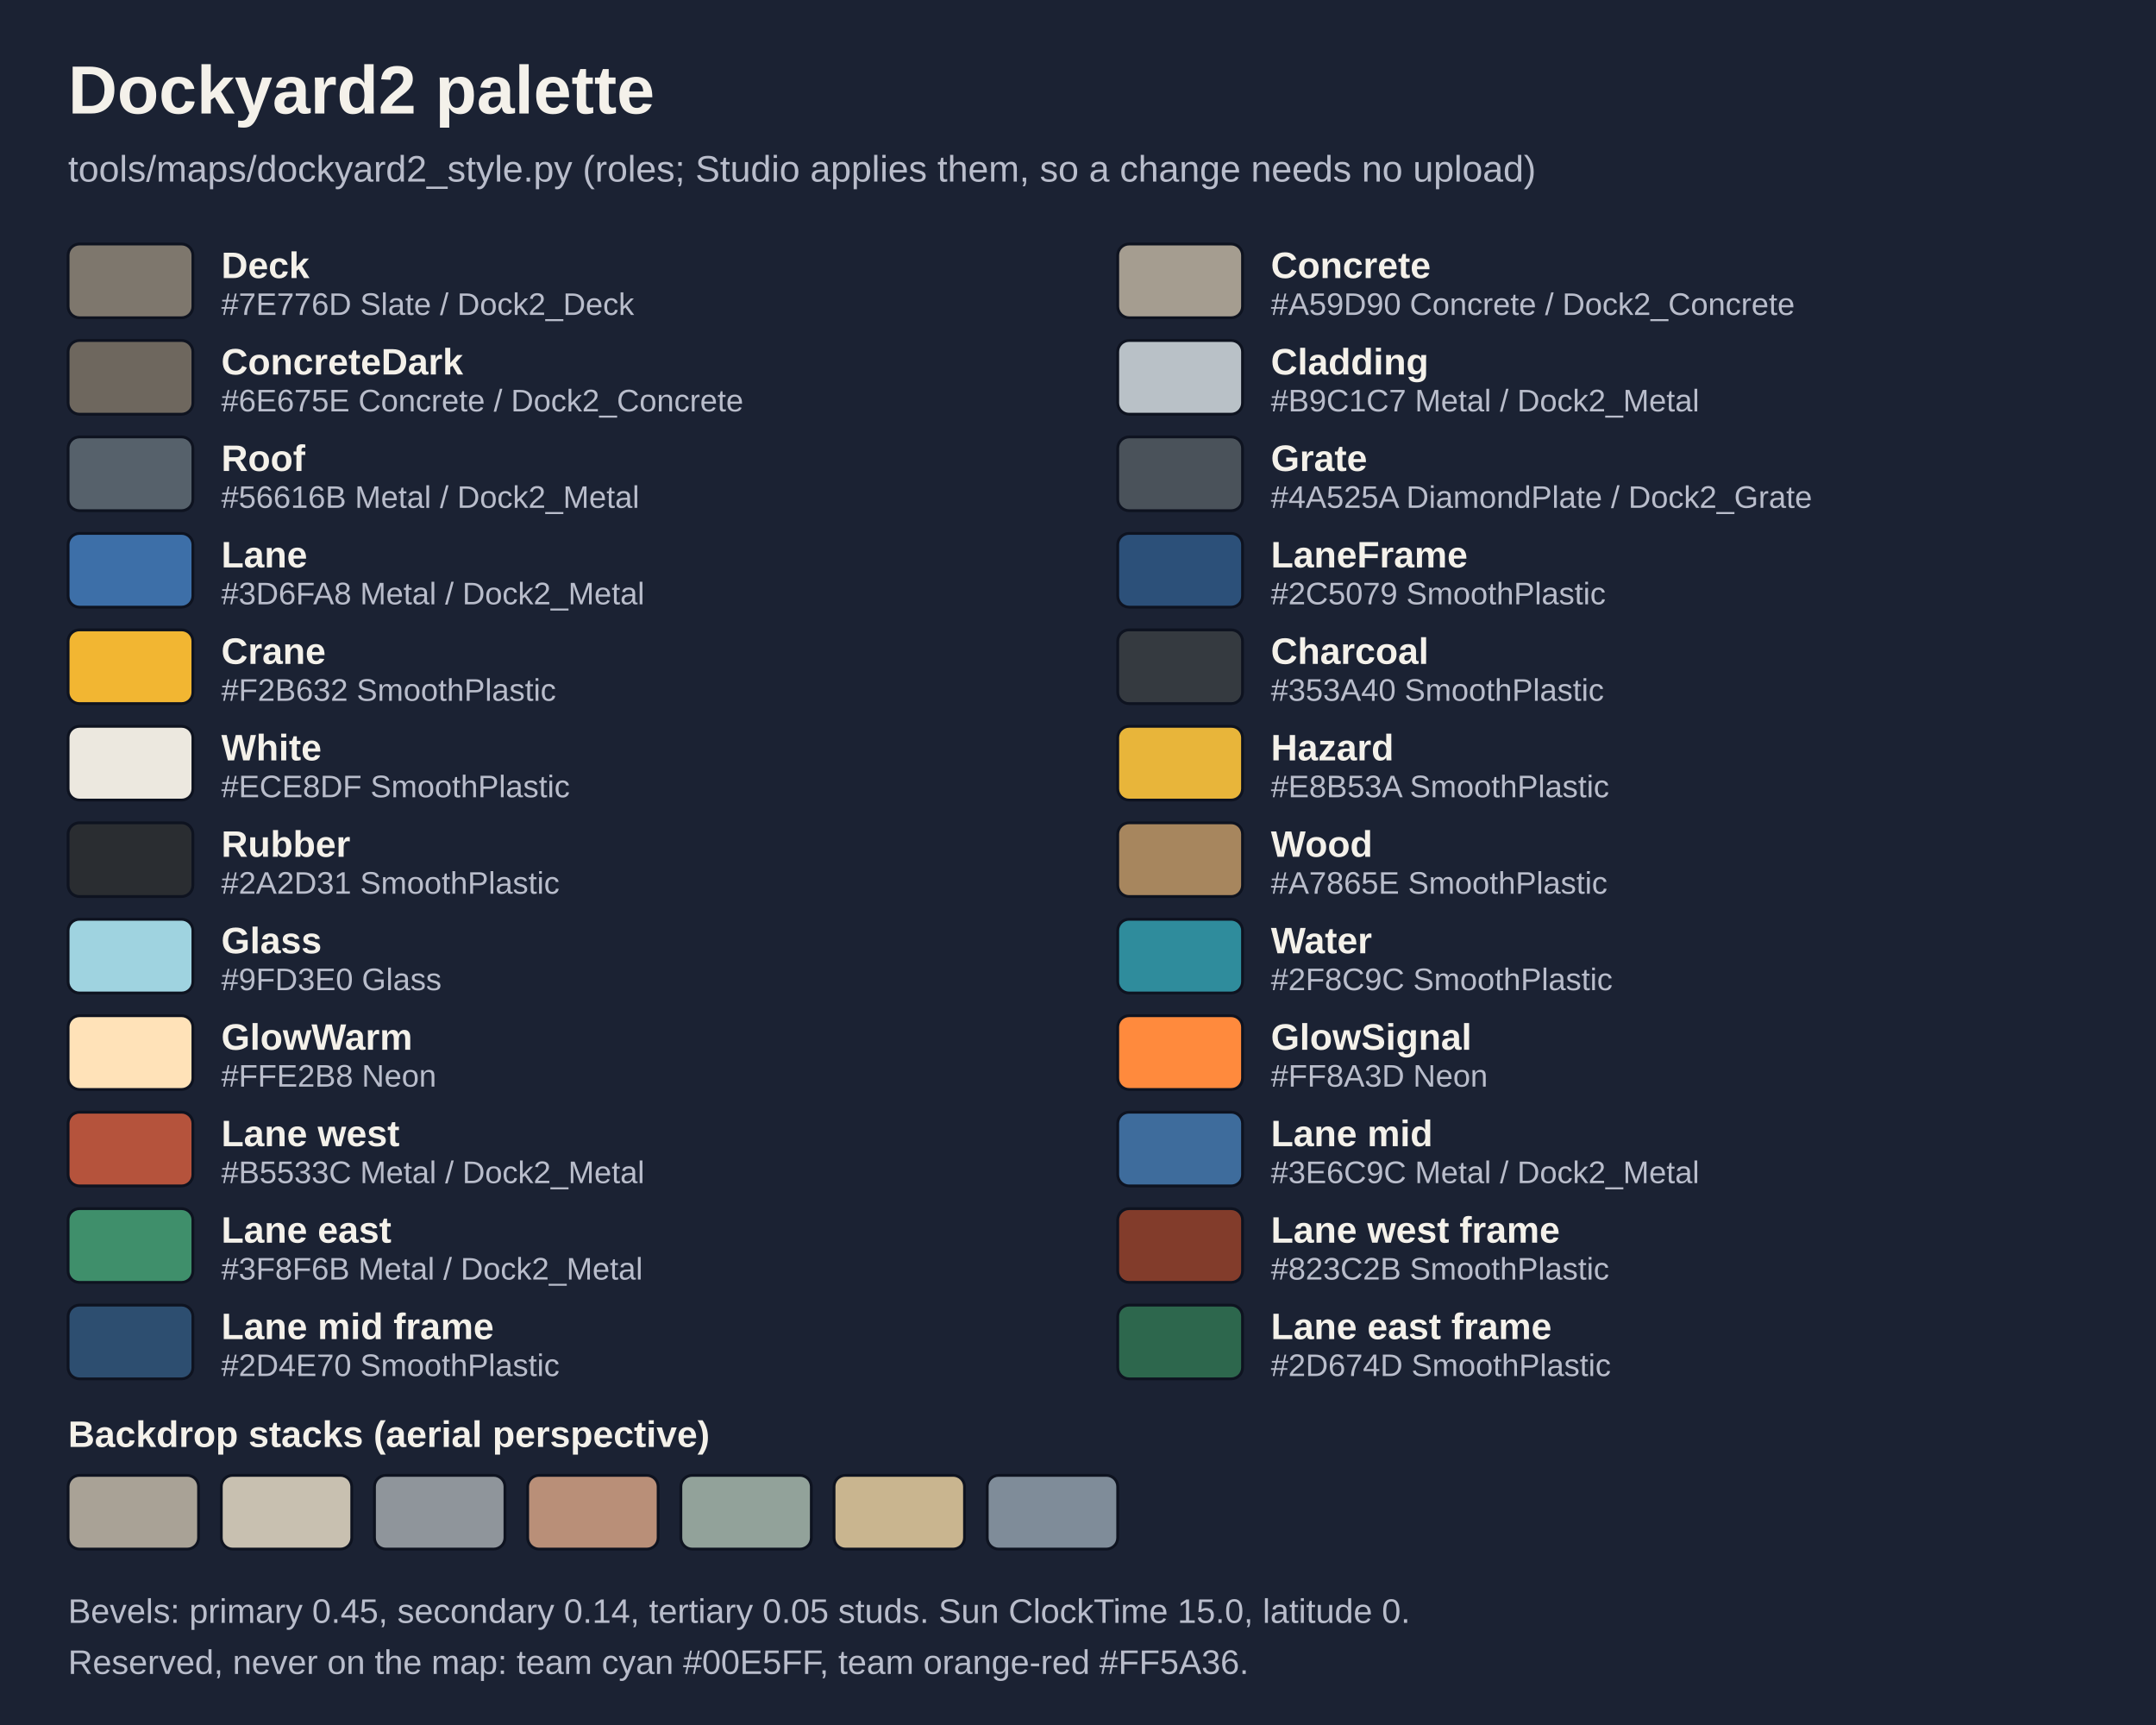
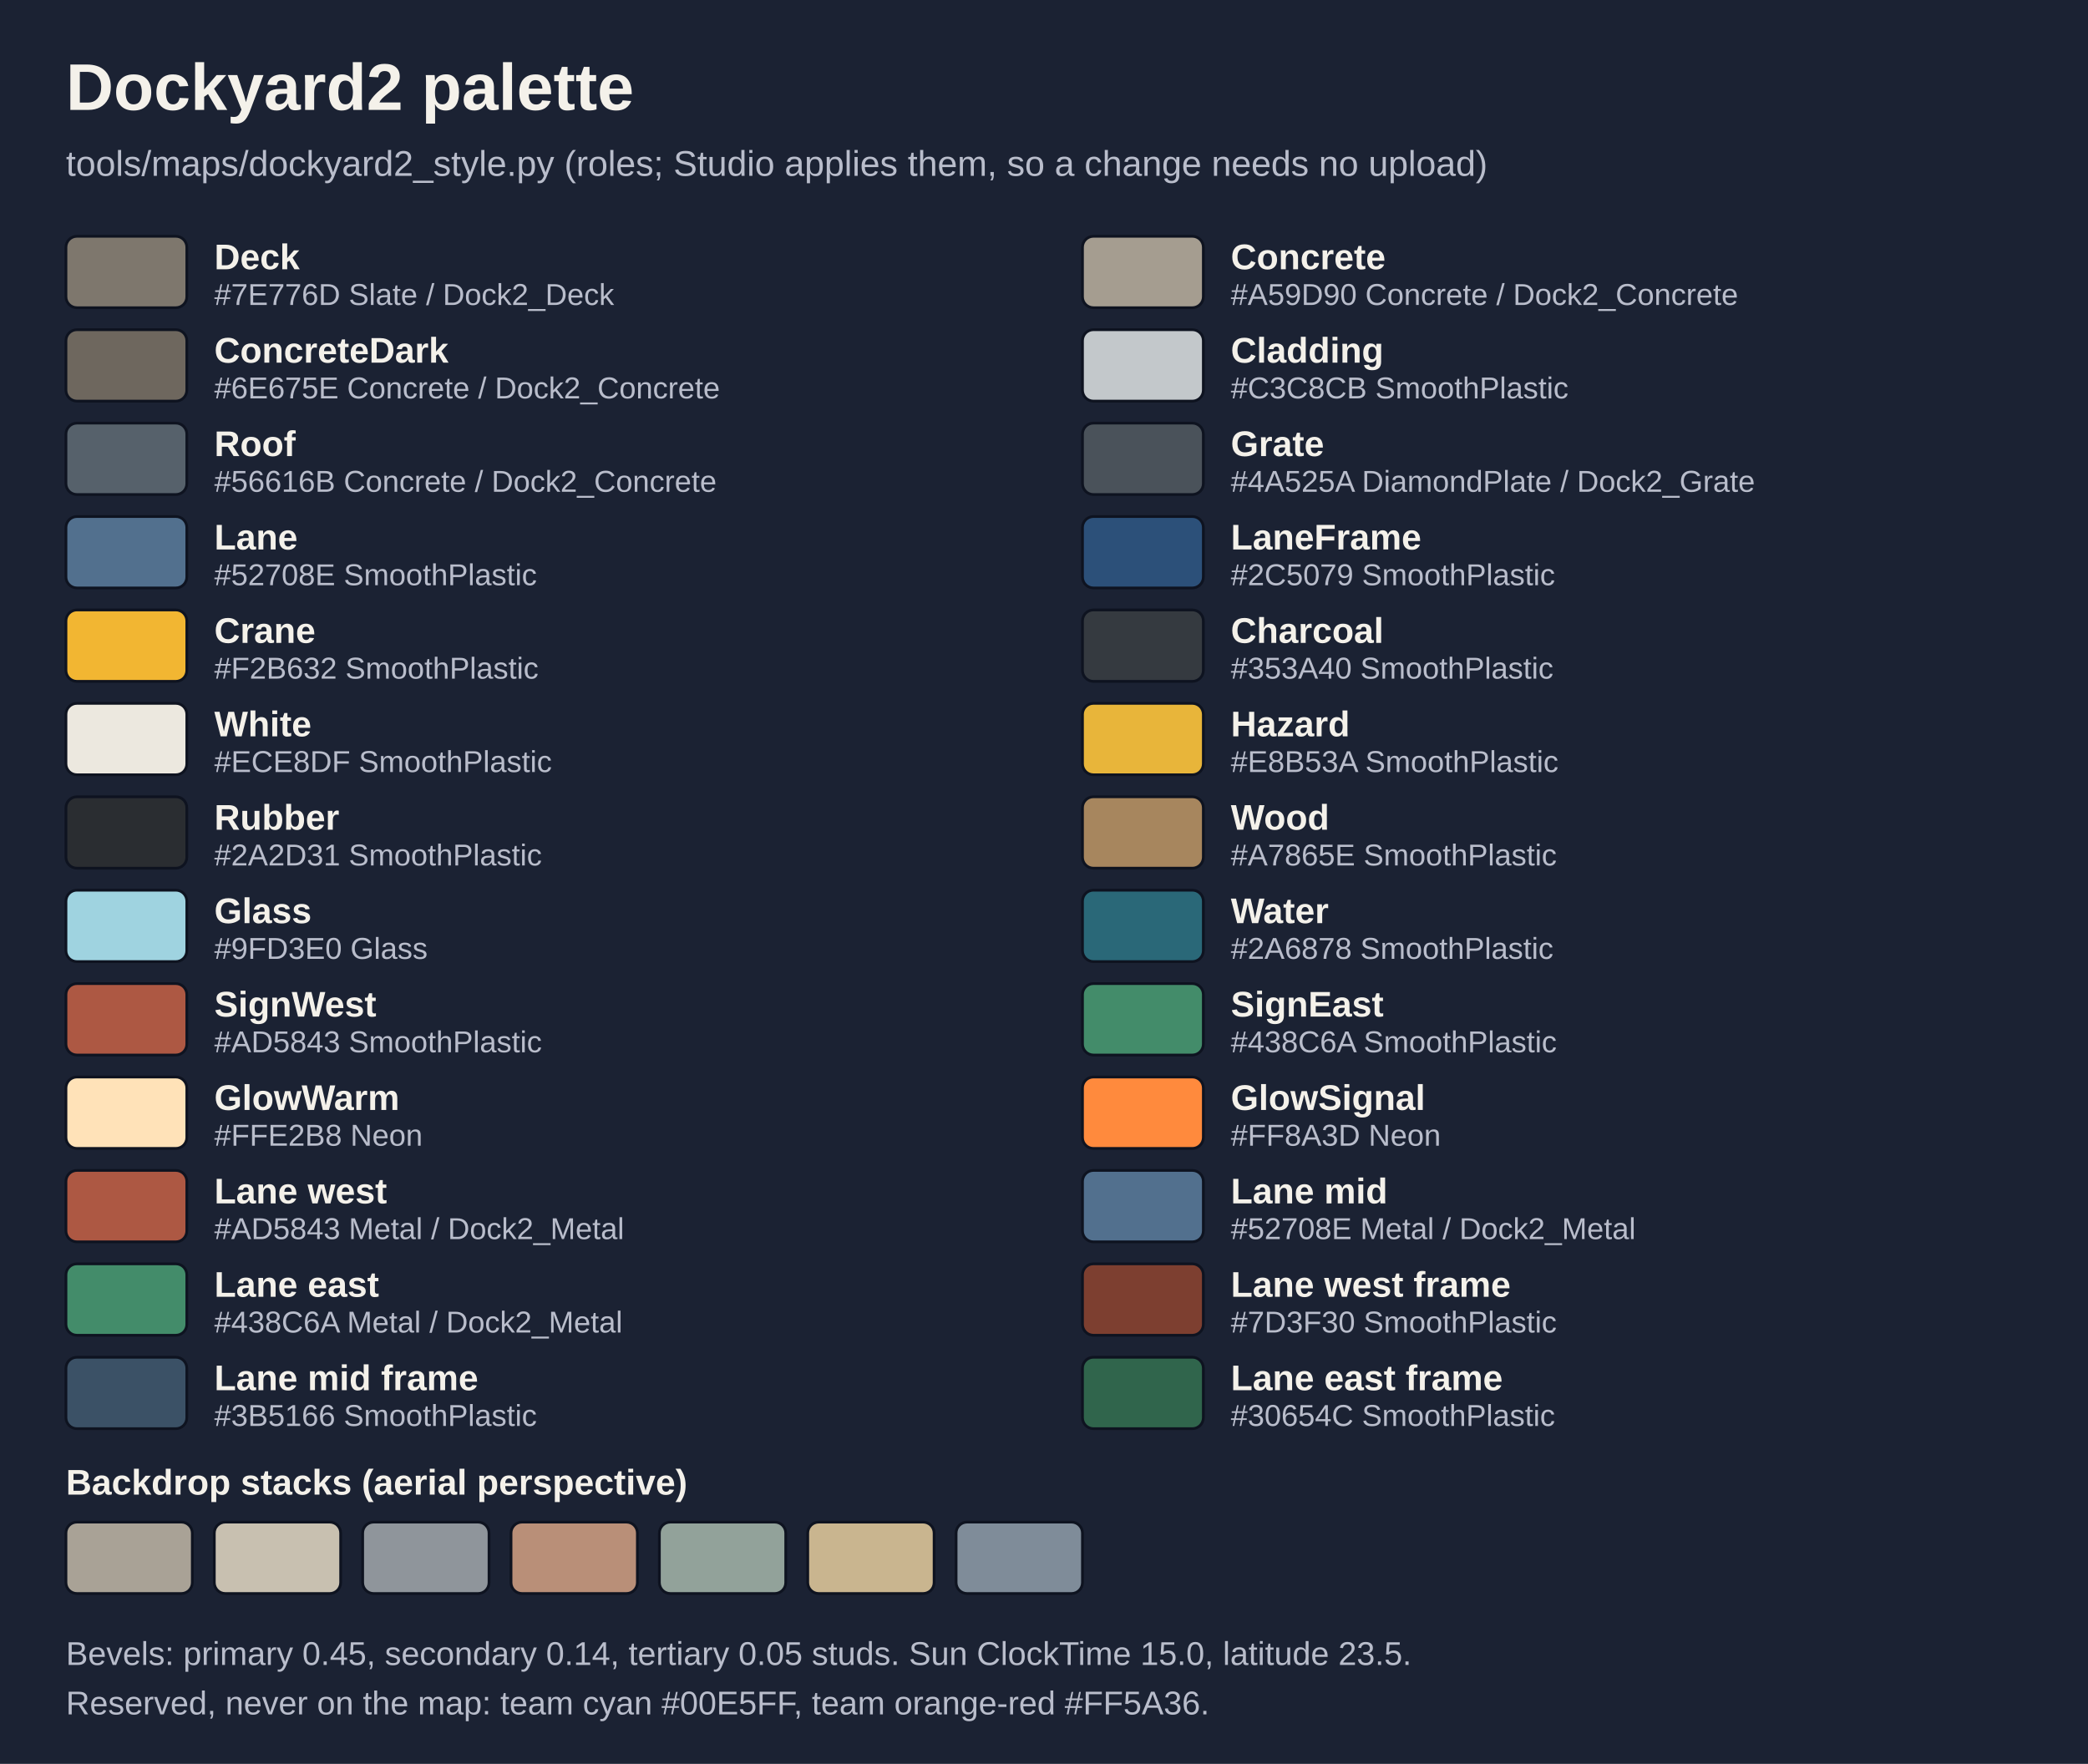
- <svg xmlns="http://www.w3.org/2000/svg" viewBox="0 0 760 608" font-family="Segoe UI, Arial, sans-serif">
-   <rect width="760" height="608" fill="#1B2233" />
+ <svg xmlns="http://www.w3.org/2000/svg" viewBox="0 0 760 642" font-family="Segoe UI, Arial, sans-serif">
+   <rect width="760" height="642" fill="#1B2233" />
  <text x="24" y="40" font-size="24" font-weight="700" fill="#F4F1EA">Dockyard2 palette</text>
  <text x="24" y="64" font-size="13" fill="#B9BDCB">tools/maps/dockyard2_style.py (roles; Studio applies them, so a change needs no upload)</text>
  <rect x="24" y="86" width="44" height="26" rx="4" fill="#7E776D" stroke="#0E1320" />
  <text x="78" y="98" font-size="13" font-weight="700" fill="#F4F1EA">Deck</text>
  <text x="78" y="111" font-size="11" fill="#B9BDCB">#7E776D  Slate / Dock2_Deck</text>
  <rect x="394" y="86" width="44" height="26" rx="4" fill="#A59D90" stroke="#0E1320" />
  <text x="448" y="98" font-size="13" font-weight="700" fill="#F4F1EA">Concrete</text>
  <text x="448" y="111" font-size="11" fill="#B9BDCB">#A59D90  Concrete / Dock2_Concrete</text>
  <rect x="24" y="120" width="44" height="26" rx="4" fill="#6E675E" stroke="#0E1320" />
  <text x="78" y="132" font-size="13" font-weight="700" fill="#F4F1EA">ConcreteDark</text>
  <text x="78" y="145" font-size="11" fill="#B9BDCB">#6E675E  Concrete / Dock2_Concrete</text>
-   <rect x="394" y="120" width="44" height="26" rx="4" fill="#B9C1C7" stroke="#0E1320" />
+   <rect x="394" y="120" width="44" height="26" rx="4" fill="#C3C8CB" stroke="#0E1320" />
  <text x="448" y="132" font-size="13" font-weight="700" fill="#F4F1EA">Cladding</text>
-   <text x="448" y="145" font-size="11" fill="#B9BDCB">#B9C1C7  Metal / Dock2_Metal</text>
+   <text x="448" y="145" font-size="11" fill="#B9BDCB">#C3C8CB  SmoothPlastic</text>
  <rect x="24" y="154" width="44" height="26" rx="4" fill="#56616B" stroke="#0E1320" />
  <text x="78" y="166" font-size="13" font-weight="700" fill="#F4F1EA">Roof</text>
-   <text x="78" y="179" font-size="11" fill="#B9BDCB">#56616B  Metal / Dock2_Metal</text>
+   <text x="78" y="179" font-size="11" fill="#B9BDCB">#56616B  Concrete / Dock2_Concrete</text>
  <rect x="394" y="154" width="44" height="26" rx="4" fill="#4A525A" stroke="#0E1320" />
  <text x="448" y="166" font-size="13" font-weight="700" fill="#F4F1EA">Grate</text>
  <text x="448" y="179" font-size="11" fill="#B9BDCB">#4A525A  DiamondPlate / Dock2_Grate</text>
-   <rect x="24" y="188" width="44" height="26" rx="4" fill="#3D6FA8" stroke="#0E1320" />
+   <rect x="24" y="188" width="44" height="26" rx="4" fill="#52708E" stroke="#0E1320" />
  <text x="78" y="200" font-size="13" font-weight="700" fill="#F4F1EA">Lane</text>
-   <text x="78" y="213" font-size="11" fill="#B9BDCB">#3D6FA8  Metal / Dock2_Metal</text>
+   <text x="78" y="213" font-size="11" fill="#B9BDCB">#52708E  SmoothPlastic</text>
  <rect x="394" y="188" width="44" height="26" rx="4" fill="#2C5079" stroke="#0E1320" />
  <text x="448" y="200" font-size="13" font-weight="700" fill="#F4F1EA">LaneFrame</text>
  <text x="448" y="213" font-size="11" fill="#B9BDCB">#2C5079  SmoothPlastic</text>
  <rect x="24" y="222" width="44" height="26" rx="4" fill="#F2B632" stroke="#0E1320" />
  <text x="78" y="234" font-size="13" font-weight="700" fill="#F4F1EA">Crane</text>
  <text x="78" y="247" font-size="11" fill="#B9BDCB">#F2B632  SmoothPlastic</text>
  <rect x="394" y="222" width="44" height="26" rx="4" fill="#353A40" stroke="#0E1320" />
  <text x="448" y="234" font-size="13" font-weight="700" fill="#F4F1EA">Charcoal</text>
  <text x="448" y="247" font-size="11" fill="#B9BDCB">#353A40  SmoothPlastic</text>
  <rect x="24" y="256" width="44" height="26" rx="4" fill="#ECE8DF" stroke="#0E1320" />
  <text x="78" y="268" font-size="13" font-weight="700" fill="#F4F1EA">White</text>
  <text x="78" y="281" font-size="11" fill="#B9BDCB">#ECE8DF  SmoothPlastic</text>
  <rect x="394" y="256" width="44" height="26" rx="4" fill="#E8B53A" stroke="#0E1320" />
  <text x="448" y="268" font-size="13" font-weight="700" fill="#F4F1EA">Hazard</text>
  <text x="448" y="281" font-size="11" fill="#B9BDCB">#E8B53A  SmoothPlastic</text>
  <rect x="24" y="290" width="44" height="26" rx="4" fill="#2A2D31" stroke="#0E1320" />
  <text x="78" y="302" font-size="13" font-weight="700" fill="#F4F1EA">Rubber</text>
  <text x="78" y="315" font-size="11" fill="#B9BDCB">#2A2D31  SmoothPlastic</text>
  <rect x="394" y="290" width="44" height="26" rx="4" fill="#A7865E" stroke="#0E1320" />
  <text x="448" y="302" font-size="13" font-weight="700" fill="#F4F1EA">Wood</text>
  <text x="448" y="315" font-size="11" fill="#B9BDCB">#A7865E  SmoothPlastic</text>
  <rect x="24" y="324" width="44" height="26" rx="4" fill="#9FD3E0" stroke="#0E1320" />
  <text x="78" y="336" font-size="13" font-weight="700" fill="#F4F1EA">Glass</text>
  <text x="78" y="349" font-size="11" fill="#B9BDCB">#9FD3E0  Glass</text>
-   <rect x="394" y="324" width="44" height="26" rx="4" fill="#2F8C9C" stroke="#0E1320" />
+   <rect x="394" y="324" width="44" height="26" rx="4" fill="#2A6878" stroke="#0E1320" />
  <text x="448" y="336" font-size="13" font-weight="700" fill="#F4F1EA">Water</text>
-   <text x="448" y="349" font-size="11" fill="#B9BDCB">#2F8C9C  SmoothPlastic</text>
-   <rect x="24" y="358" width="44" height="26" rx="4" fill="#FFE2B8" stroke="#0E1320" />
-   <text x="78" y="370" font-size="13" font-weight="700" fill="#F4F1EA">GlowWarm</text>
-   <text x="78" y="383" font-size="11" fill="#B9BDCB">#FFE2B8  Neon</text>
-   <rect x="394" y="358" width="44" height="26" rx="4" fill="#FF8A3D" stroke="#0E1320" />
-   <text x="448" y="370" font-size="13" font-weight="700" fill="#F4F1EA">GlowSignal</text>
-   <text x="448" y="383" font-size="11" fill="#B9BDCB">#FF8A3D  Neon</text>
-   <rect x="24" y="392" width="44" height="26" rx="4" fill="#B5533C" stroke="#0E1320" />
-   <text x="78" y="404" font-size="13" font-weight="700" fill="#F4F1EA">Lane west</text>
-   <text x="78" y="417" font-size="11" fill="#B9BDCB">#B5533C  Metal / Dock2_Metal</text>
-   <rect x="394" y="392" width="44" height="26" rx="4" fill="#3E6C9C" stroke="#0E1320" />
-   <text x="448" y="404" font-size="13" font-weight="700" fill="#F4F1EA">Lane mid</text>
-   <text x="448" y="417" font-size="11" fill="#B9BDCB">#3E6C9C  Metal / Dock2_Metal</text>
-   <rect x="24" y="426" width="44" height="26" rx="4" fill="#3F8F6B" stroke="#0E1320" />
-   <text x="78" y="438" font-size="13" font-weight="700" fill="#F4F1EA">Lane east</text>
-   <text x="78" y="451" font-size="11" fill="#B9BDCB">#3F8F6B  Metal / Dock2_Metal</text>
-   <rect x="394" y="426" width="44" height="26" rx="4" fill="#823C2B" stroke="#0E1320" />
-   <text x="448" y="438" font-size="13" font-weight="700" fill="#F4F1EA">Lane west frame</text>
-   <text x="448" y="451" font-size="11" fill="#B9BDCB">#823C2B  SmoothPlastic</text>
-   <rect x="24" y="460" width="44" height="26" rx="4" fill="#2D4E70" stroke="#0E1320" />
-   <text x="78" y="472" font-size="13" font-weight="700" fill="#F4F1EA">Lane mid frame</text>
-   <text x="78" y="485" font-size="11" fill="#B9BDCB">#2D4E70  SmoothPlastic</text>
-   <rect x="394" y="460" width="44" height="26" rx="4" fill="#2D674D" stroke="#0E1320" />
-   <text x="448" y="472" font-size="13" font-weight="700" fill="#F4F1EA">Lane east frame</text>
-   <text x="448" y="485" font-size="11" fill="#B9BDCB">#2D674D  SmoothPlastic</text>
-   <text x="24" y="510" font-size="13" font-weight="700" fill="#F4F1EA">Backdrop stacks (aerial perspective)</text>
-   <rect x="24" y="520" width="46" height="26" rx="4" fill="#A9A296" stroke="#0E1320" />
-   <rect x="78" y="520" width="46" height="26" rx="4" fill="#C8C0B0" stroke="#0E1320" />
-   <rect x="132" y="520" width="46" height="26" rx="4" fill="#8F959B" stroke="#0E1320" />
-   <rect x="186" y="520" width="46" height="26" rx="4" fill="#B98F78" stroke="#0E1320" />
-   <rect x="240" y="520" width="46" height="26" rx="4" fill="#92A29A" stroke="#0E1320" />
-   <rect x="294" y="520" width="46" height="26" rx="4" fill="#C9B58F" stroke="#0E1320" />
-   <rect x="348" y="520" width="46" height="26" rx="4" fill="#7F8C99" stroke="#0E1320" />
-   <text x="24" y="572" font-size="12" fill="#B9BDCB">Bevels: primary 0.45, secondary 0.14, tertiary 0.05 studs. Sun ClockTime 15.0, latitude 0.</text>
-   <text x="24" y="590" font-size="12" fill="#B9BDCB">Reserved, never on the map: team cyan #00E5FF, team orange-red #FF5A36.</text>
+   <text x="448" y="349" font-size="11" fill="#B9BDCB">#2A6878  SmoothPlastic</text>
+   <rect x="24" y="358" width="44" height="26" rx="4" fill="#AD5843" stroke="#0E1320" />
+   <text x="78" y="370" font-size="13" font-weight="700" fill="#F4F1EA">SignWest</text>
+   <text x="78" y="383" font-size="11" fill="#B9BDCB">#AD5843  SmoothPlastic</text>
+   <rect x="394" y="358" width="44" height="26" rx="4" fill="#438C6A" stroke="#0E1320" />
+   <text x="448" y="370" font-size="13" font-weight="700" fill="#F4F1EA">SignEast</text>
+   <text x="448" y="383" font-size="11" fill="#B9BDCB">#438C6A  SmoothPlastic</text>
+   <rect x="24" y="392" width="44" height="26" rx="4" fill="#FFE2B8" stroke="#0E1320" />
+   <text x="78" y="404" font-size="13" font-weight="700" fill="#F4F1EA">GlowWarm</text>
+   <text x="78" y="417" font-size="11" fill="#B9BDCB">#FFE2B8  Neon</text>
+   <rect x="394" y="392" width="44" height="26" rx="4" fill="#FF8A3D" stroke="#0E1320" />
+   <text x="448" y="404" font-size="13" font-weight="700" fill="#F4F1EA">GlowSignal</text>
+   <text x="448" y="417" font-size="11" fill="#B9BDCB">#FF8A3D  Neon</text>
+   <rect x="24" y="426" width="44" height="26" rx="4" fill="#AD5843" stroke="#0E1320" />
+   <text x="78" y="438" font-size="13" font-weight="700" fill="#F4F1EA">Lane west</text>
+   <text x="78" y="451" font-size="11" fill="#B9BDCB">#AD5843  Metal / Dock2_Metal</text>
+   <rect x="394" y="426" width="44" height="26" rx="4" fill="#52708E" stroke="#0E1320" />
+   <text x="448" y="438" font-size="13" font-weight="700" fill="#F4F1EA">Lane mid</text>
+   <text x="448" y="451" font-size="11" fill="#B9BDCB">#52708E  Metal / Dock2_Metal</text>
+   <rect x="24" y="460" width="44" height="26" rx="4" fill="#438C6A" stroke="#0E1320" />
+   <text x="78" y="472" font-size="13" font-weight="700" fill="#F4F1EA">Lane east</text>
+   <text x="78" y="485" font-size="11" fill="#B9BDCB">#438C6A  Metal / Dock2_Metal</text>
+   <rect x="394" y="460" width="44" height="26" rx="4" fill="#7D3F30" stroke="#0E1320" />
+   <text x="448" y="472" font-size="13" font-weight="700" fill="#F4F1EA">Lane west frame</text>
+   <text x="448" y="485" font-size="11" fill="#B9BDCB">#7D3F30  SmoothPlastic</text>
+   <rect x="24" y="494" width="44" height="26" rx="4" fill="#3B5166" stroke="#0E1320" />
+   <text x="78" y="506" font-size="13" font-weight="700" fill="#F4F1EA">Lane mid frame</text>
+   <text x="78" y="519" font-size="11" fill="#B9BDCB">#3B5166  SmoothPlastic</text>
+   <rect x="394" y="494" width="44" height="26" rx="4" fill="#30654C" stroke="#0E1320" />
+   <text x="448" y="506" font-size="13" font-weight="700" fill="#F4F1EA">Lane east frame</text>
+   <text x="448" y="519" font-size="11" fill="#B9BDCB">#30654C  SmoothPlastic</text>
+   <text x="24" y="544" font-size="13" font-weight="700" fill="#F4F1EA">Backdrop stacks (aerial perspective)</text>
+   <rect x="24" y="554" width="46" height="26" rx="4" fill="#A9A296" stroke="#0E1320" />
+   <rect x="78" y="554" width="46" height="26" rx="4" fill="#C8C0B0" stroke="#0E1320" />
+   <rect x="132" y="554" width="46" height="26" rx="4" fill="#8F959B" stroke="#0E1320" />
+   <rect x="186" y="554" width="46" height="26" rx="4" fill="#B98F78" stroke="#0E1320" />
+   <rect x="240" y="554" width="46" height="26" rx="4" fill="#92A29A" stroke="#0E1320" />
+   <rect x="294" y="554" width="46" height="26" rx="4" fill="#C9B58F" stroke="#0E1320" />
+   <rect x="348" y="554" width="46" height="26" rx="4" fill="#7F8C99" stroke="#0E1320" />
+   <text x="24" y="606" font-size="12" fill="#B9BDCB">Bevels: primary 0.45, secondary 0.14, tertiary 0.05 studs. Sun ClockTime 15.0, latitude 23.5.</text>
+   <text x="24" y="624" font-size="12" fill="#B9BDCB">Reserved, never on the map: team cyan #00E5FF, team orange-red #FF5A36.</text>
</svg>
